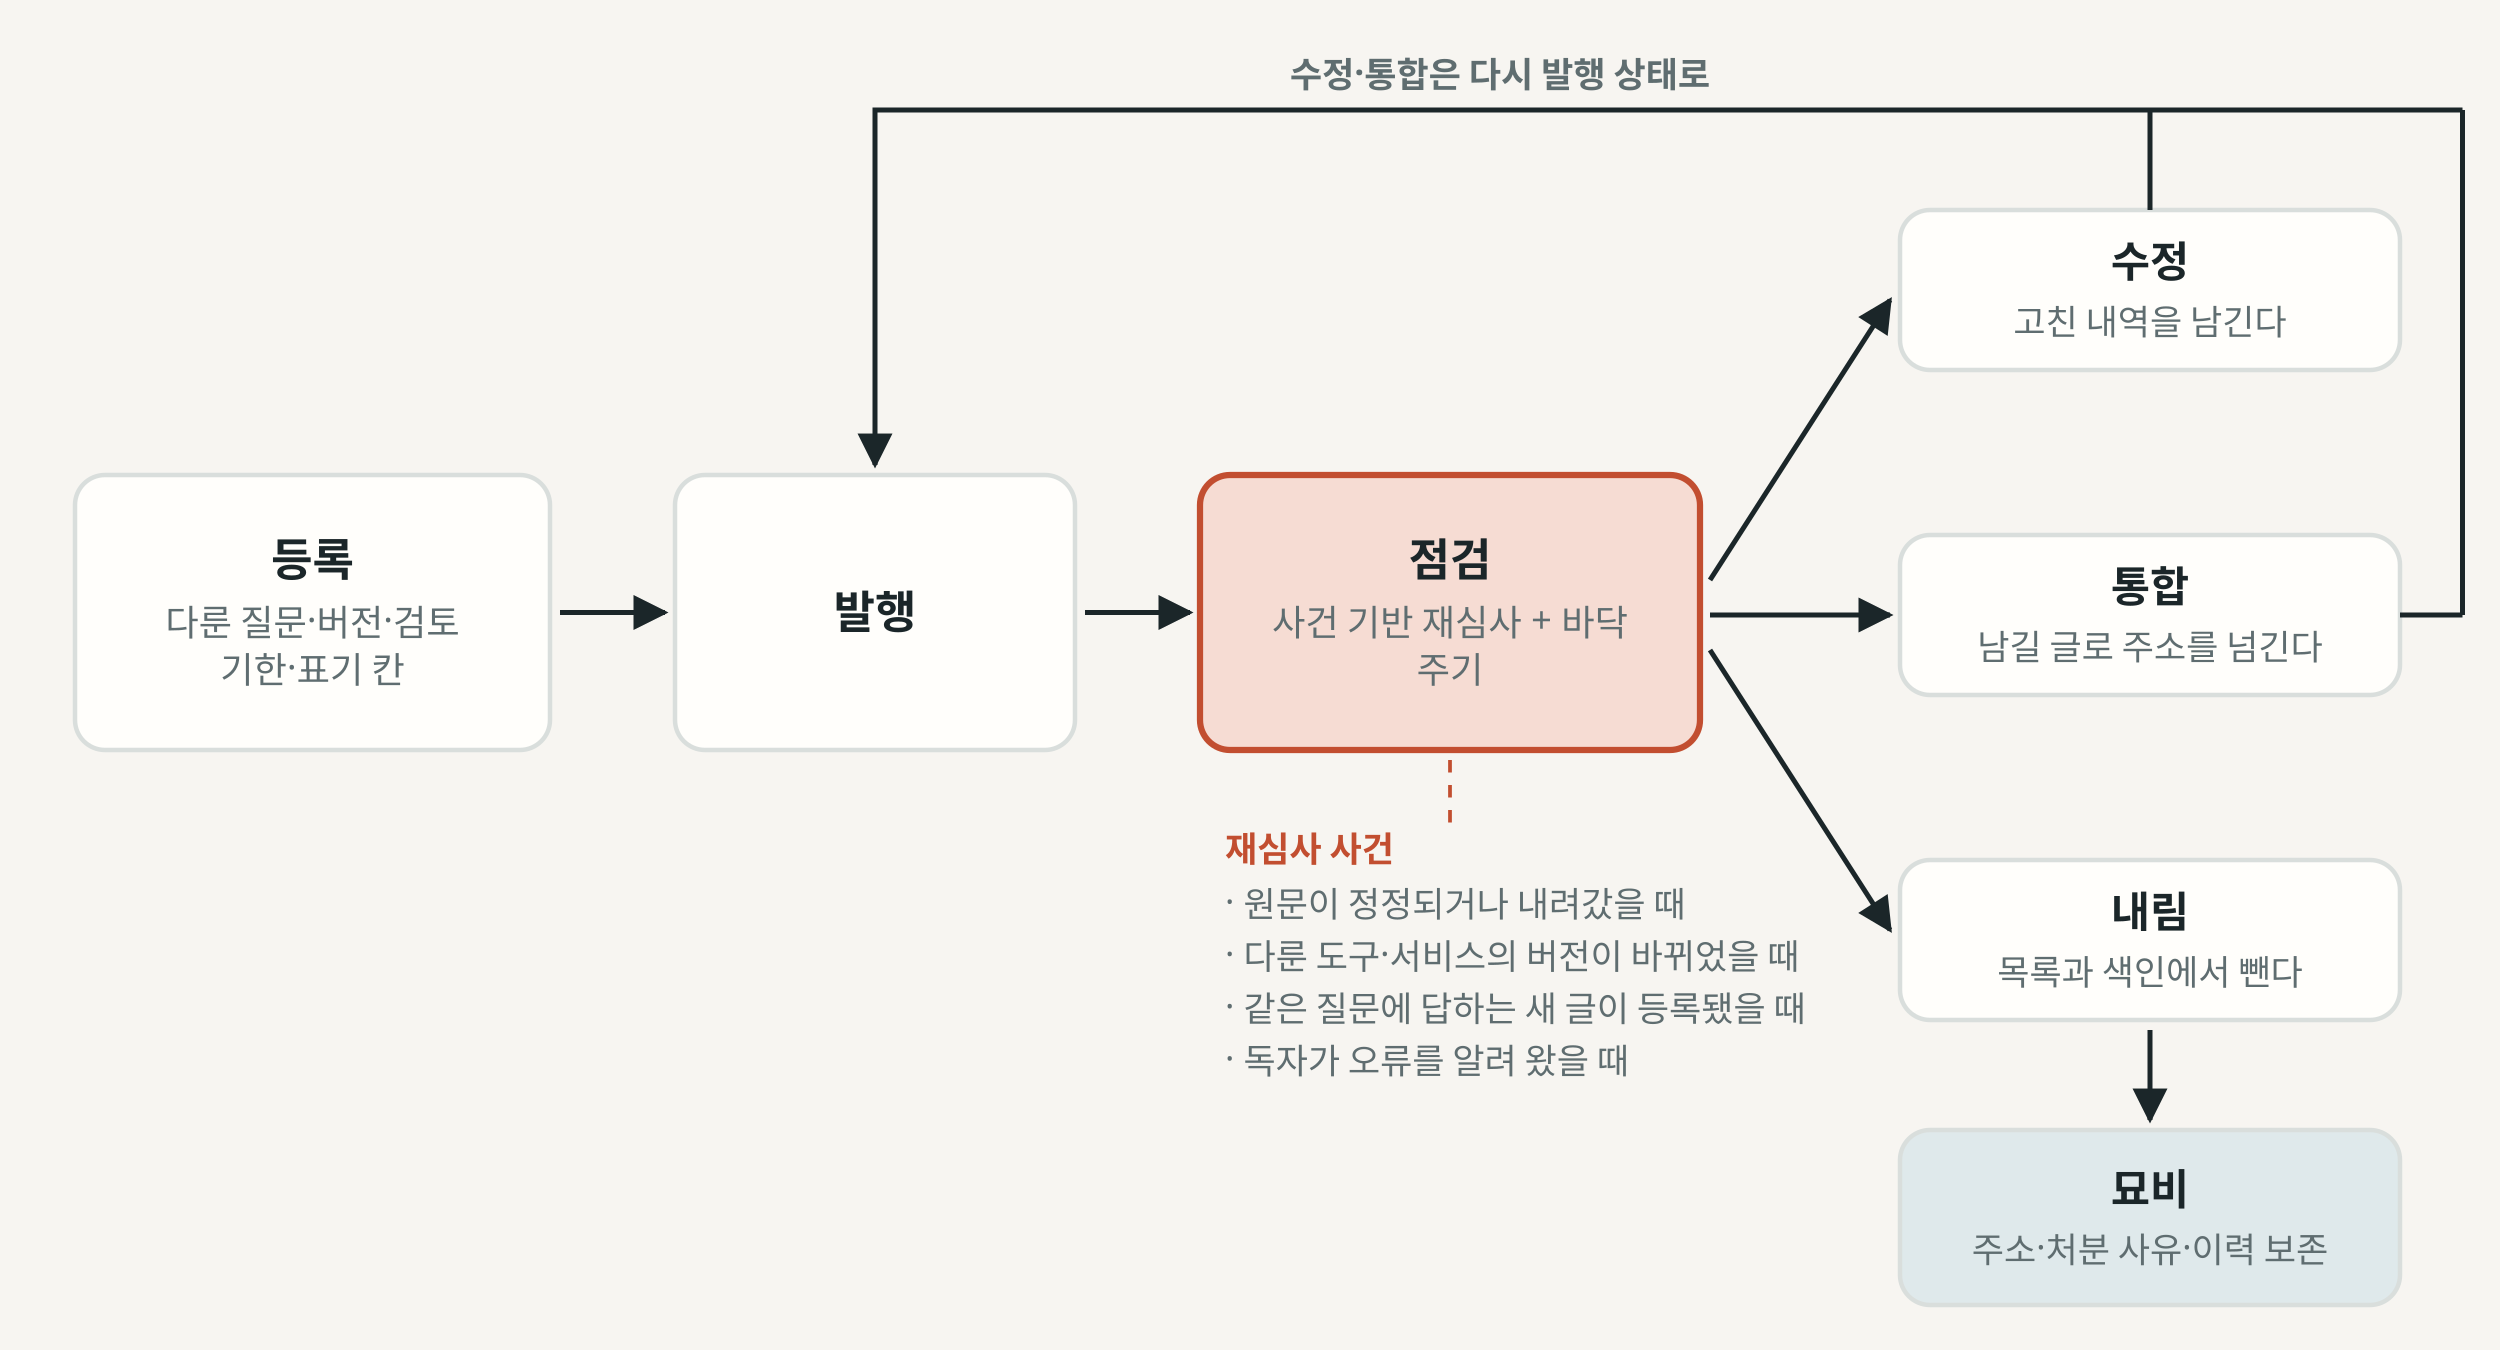
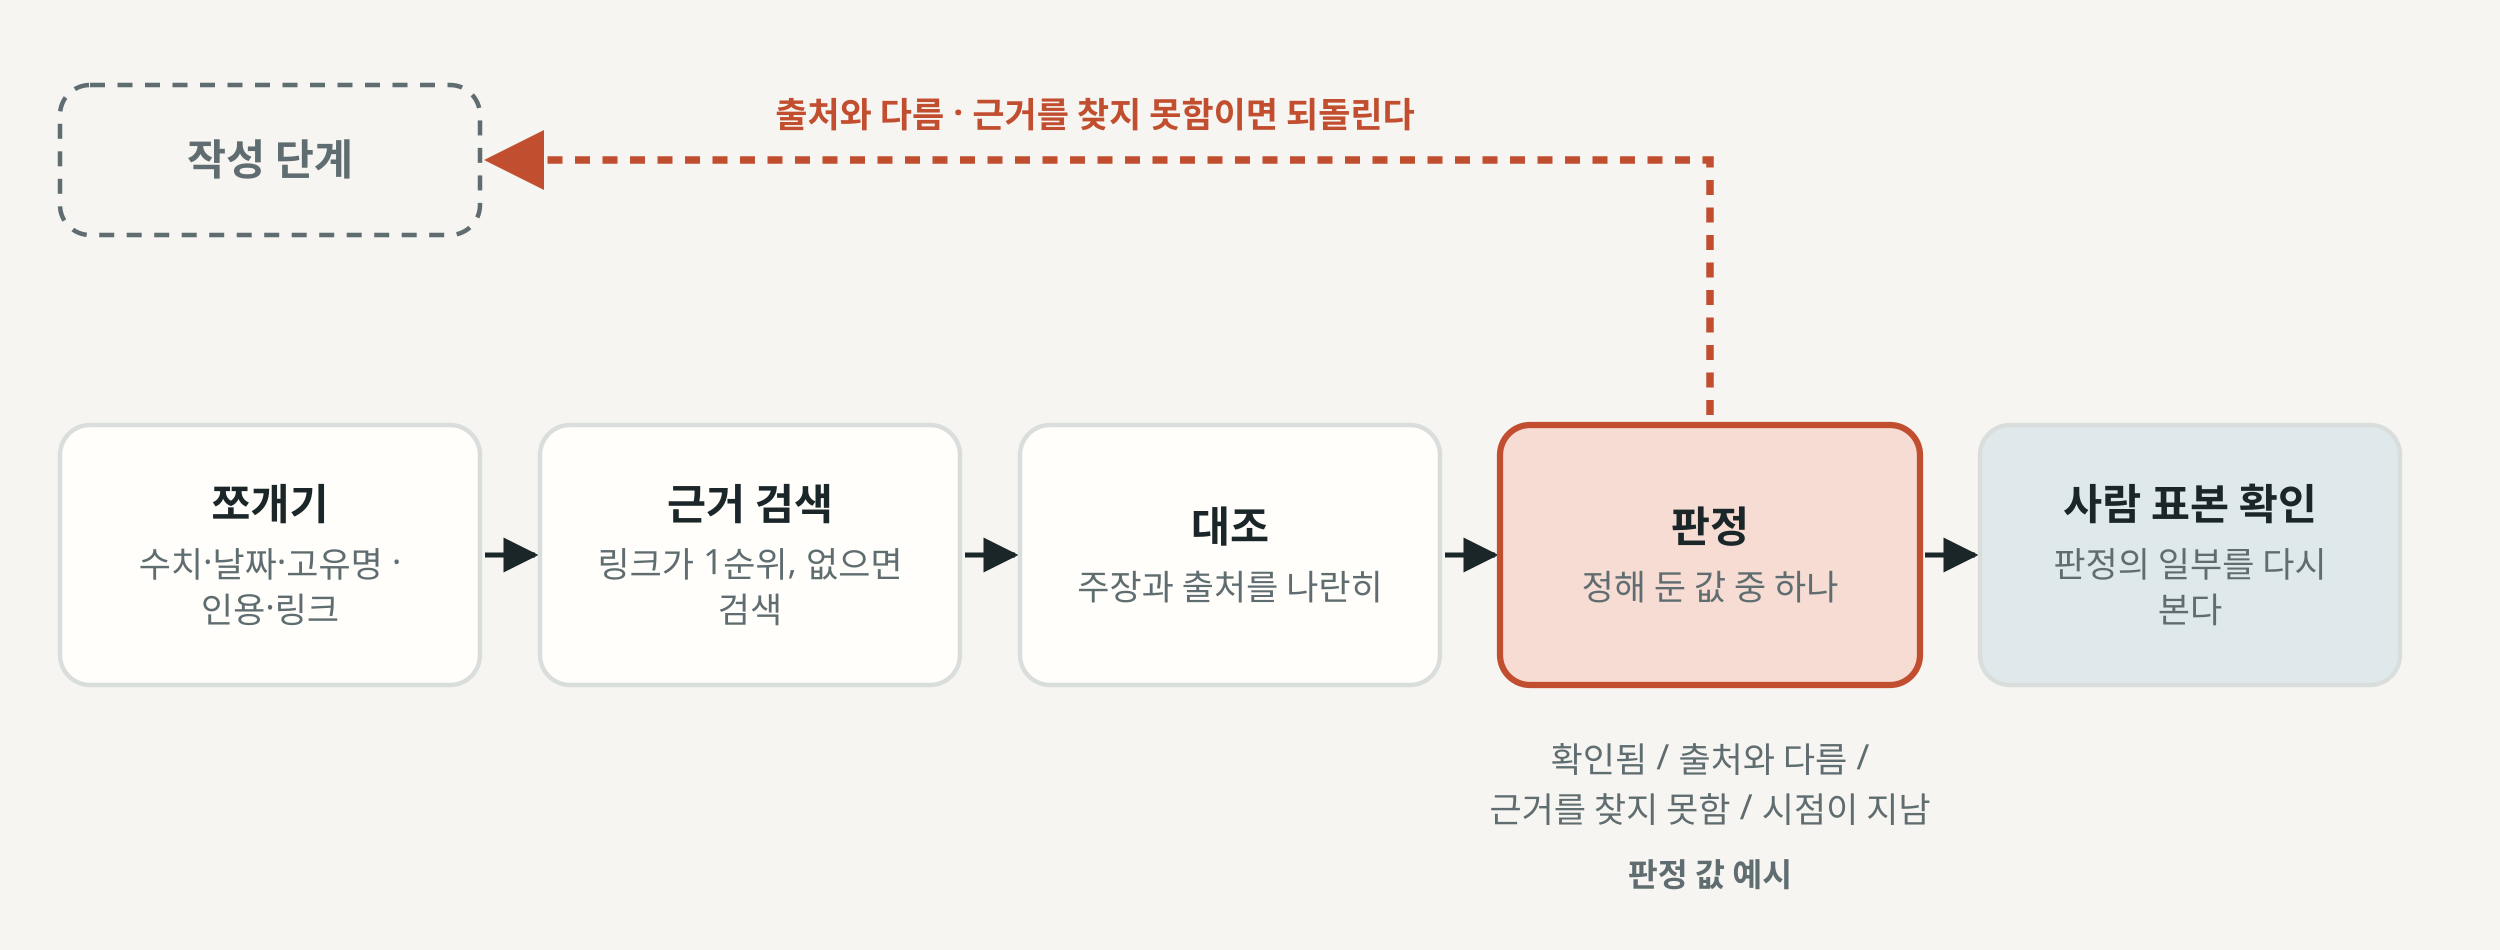
- <svg xmlns="http://www.w3.org/2000/svg" viewBox="0 0 1000 540" role="img" aria-label="글의 수명 주기" font-family="Pretendard,'Apple SD Gothic Neo','Noto Sans KR',sans-serif">
+ <svg xmlns="http://www.w3.org/2000/svg" viewBox="0 0 1000 380" role="img" aria-label="원자 사실 검증 흐름" font-family="Pretendard,'Apple SD Gothic Neo','Noto Sans KR',sans-serif">
  <defs>
    <marker id="mi" viewBox="0 0 10 10" refX="9" refY="5" markerWidth="7" markerHeight="7" orient="auto-start-reverse">
      <path d="M0,0L10,5L0,10z" fill="#1b2629" />
    </marker>
    <marker id="mc" viewBox="0 0 10 10" refX="9" refY="5" markerWidth="8" markerHeight="8" orient="auto-start-reverse">
      <path d="M0,0L10,5L0,10z" fill="#c24e30" />
    </marker>
  </defs>
-   <rect width="1000" height="540" fill="#f7f5f1" />
-   <rect x="30" y="190" width="190" height="110" rx="12" fill="#fffefb" stroke="#d9dedc" stroke-width="1.8" />
-   <text x="125.0" y="230.4" fill="#1b2629" font-size="18" font-weight="700" text-anchor="middle">등록</text>
-   <text x="125.0" y="254.3" fill="#5f6d70" font-size="14.5" font-weight="400" text-anchor="middle">다룬 질문·버전·검토</text>
-   <text x="125.0" y="273.2" fill="#5f6d70" font-size="14.5" font-weight="400" text-anchor="middle">기한·표기 칸</text>
-   <rect x="270" y="190" width="160" height="110" rx="12" fill="#fffefb" stroke="#d9dedc" stroke-width="1.8" />
-   <text x="350.0" y="251.3" fill="#1b2629" font-size="18" font-weight="700" text-anchor="middle">발행</text>
-   <rect x="480" y="190" width="200" height="110" rx="12" fill="#f6dcd3" stroke="#c24e30" stroke-width="2.5" />
-   <text x="580.0" y="230.4" fill="#1b2629" font-size="18" font-weight="700" text-anchor="middle">점검</text>
-   <text x="580.0" y="254.3" fill="#5f6d70" font-size="14.5" font-weight="400" text-anchor="middle">사건 기반 재심사 + 바닥</text>
-   <text x="580.0" y="273.2" fill="#5f6d70" font-size="14.5" font-weight="400" text-anchor="middle">주기</text>
-   <path d="M224,245 L266,245" fill="none" stroke="#1b2629" stroke-width="2" marker-end="url(#mi)" />
-   <path d="M434,245 L476,245" fill="none" stroke="#1b2629" stroke-width="2" marker-end="url(#mi)" />
-   <rect x="760" y="84" width="200" height="64" rx="12" fill="#fffefb" stroke="#d9dedc" stroke-width="1.8" />
-   <text x="860.0" y="110.8" fill="#1b2629" font-size="17" font-weight="700" text-anchor="middle">수정</text>
-   <text x="860.0" y="133.9" fill="#5f6d70" font-size="14" font-weight="400" text-anchor="middle">고친 내역을 남긴다</text>
-   <rect x="760" y="214" width="200" height="64" rx="12" fill="#fffefb" stroke="#d9dedc" stroke-width="1.8" />
-   <text x="860.0" y="240.8" fill="#1b2629" font-size="17" font-weight="700" text-anchor="middle">통합</text>
-   <text x="860.0" y="263.9" fill="#5f6d70" font-size="14" font-weight="400" text-anchor="middle">남길 글로 주소를 넘긴다</text>
-   <rect x="760" y="344" width="200" height="64" rx="12" fill="#fffefb" stroke="#d9dedc" stroke-width="1.8" />
-   <text x="860.0" y="370.9" fill="#1b2629" font-size="17" font-weight="700" text-anchor="middle">내림</text>
-   <text x="860.0" y="394.0" fill="#5f6d70" font-size="14" font-weight="400" text-anchor="middle">목록과 색인에서 뺀다</text>
-   <path d="M684,232 L756,120" fill="none" stroke="#1b2629" stroke-width="2" marker-end="url(#mi)" />
-   <path d="M684,246 L756,246" fill="none" stroke="#1b2629" stroke-width="2" marker-end="url(#mi)" />
-   <path d="M684,260 L756,372" fill="none" stroke="#1b2629" stroke-width="2" marker-end="url(#mi)" />
-   <line x1="860" y1="84" x2="860" y2="44" stroke="#1b2629" stroke-width="2" />
-   <line x1="960" y1="246" x2="985" y2="246" stroke="#1b2629" stroke-width="2" />
-   <line x1="985" y1="246" x2="985" y2="44" stroke="#1b2629" stroke-width="2" />
-   <path d="M985,44 L350,44 L350,186" fill="none" stroke="#1b2629" stroke-width="2" marker-end="url(#mi)" />
-   <text fill="#5f6d70" font-size="14" font-weight="700" text-anchor="middle" dominant-baseline="middle">
-     <tspan x="600.0" y="30.0">수정·통합은 다시 발행 상태로</tspan>
+   <rect width="1000" height="380" fill="#f7f5f1" />
+   <rect x="24" y="170" width="168" height="104" rx="12" fill="#fffefb" stroke="#d9dedc" stroke-width="1.8" />
+   <text x="108.0" y="207.8" fill="#1b2629" font-size="17" font-weight="700" text-anchor="middle">쪼개기</text>
+   <text x="108.0" y="230.8" fill="#5f6d70" font-size="14" font-weight="400" text-anchor="middle">수치·날짜·고유명 ·</text>
+   <text x="108.0" y="249.0" fill="#5f6d70" font-size="14" font-weight="400" text-anchor="middle">인용·링크</text>
+   <path d="M194,222.0 L214,222.0" fill="none" stroke="#1b2629" stroke-width="2" marker-end="url(#mi)" />
+   <rect x="216" y="170" width="168" height="104" rx="12" fill="#fffefb" stroke="#d9dedc" stroke-width="1.8" />
+   <text x="300.0" y="207.8" fill="#1b2629" font-size="17" font-weight="700" text-anchor="middle">근거 검색</text>
+   <text x="300.0" y="230.8" fill="#5f6d70" font-size="14" font-weight="400" text-anchor="middle">링크가 1순위, 없으면</text>
+   <text x="300.0" y="249.0" fill="#5f6d70" font-size="14" font-weight="400" text-anchor="middle">검색</text>
+   <path d="M386,222.0 L406,222.0" fill="none" stroke="#1b2629" stroke-width="2" marker-end="url(#mi)" />
+   <rect x="408" y="170" width="168" height="104" rx="12" fill="#fffefb" stroke="#d9dedc" stroke-width="1.8" />
+   <text x="492.0" y="216.8" fill="#1b2629" font-size="17" font-weight="700" text-anchor="middle">대조</text>
+   <text x="492.0" y="239.9" fill="#5f6d70" font-size="14" font-weight="400" text-anchor="middle">주장과 출처를 나란히</text>
+   <path d="M578,222.0 L598,222.0" fill="none" stroke="#1b2629" stroke-width="2" marker-end="url(#mi)" />
+   <rect x="600" y="170" width="168" height="104" rx="12" fill="#f6dcd3" stroke="#c24e30" stroke-width="2.5" />
+   <text x="684.0" y="216.8" fill="#1b2629" font-size="17" font-weight="700" text-anchor="middle">판정</text>
+   <text x="684.0" y="239.9" fill="#5f6d70" font-size="14" font-weight="400" text-anchor="middle">정해 둔 값 중 하나</text>
+   <path d="M770,222.0 L790,222.0" fill="none" stroke="#1b2629" stroke-width="2" marker-end="url(#mi)" />
+   <rect x="792" y="170" width="168" height="104" rx="12" fill="#dfe9eb" stroke="#d9dedc" stroke-width="1.8" />
+   <text x="876.0" y="207.8" fill="#1b2629" font-size="17" font-weight="700" text-anchor="middle">사람 표본 확인</text>
+   <text x="876.0" y="230.8" fill="#5f6d70" font-size="14" font-weight="400" text-anchor="middle">판정의 일부를 다시</text>
+   <text x="876.0" y="249.0" fill="#5f6d70" font-size="14" font-weight="400" text-anchor="middle">본다</text>
+   <rect x="24" y="34" width="168" height="60" rx="12" fill="#f7f5f1" stroke="#5f6d70" stroke-width="1.8" stroke-dasharray="6 5" />
+   <text fill="#5f6d70" font-size="17" font-weight="700" text-anchor="middle" dominant-baseline="middle">
+     <tspan x="108.0" y="64.0">작성 단계</tspan>
  </text>
-   <rect x="760" y="452" width="200" height="70" rx="12" fill="#dfe9eb" stroke="#d9dedc" stroke-width="1.8" />
-   <text x="860.0" y="481.9" fill="#1b2629" font-size="17" font-weight="700" text-anchor="middle">묘비</text>
-   <text x="860.0" y="505.0" fill="#5f6d70" font-size="14" font-weight="400" text-anchor="middle">주소·처분 사유·이력 보존</text>
-   <path d="M860,412 L860,448" fill="none" stroke="#1b2629" stroke-width="2" marker-end="url(#mi)" />
-   <line x1="580" y1="304" x2="580" y2="330" stroke="#c24e30" stroke-width="1.5" stroke-dasharray="5 5" />
-   <text x="490.0" y="344.7" fill="#c24e30" font-size="14" font-weight="700" text-anchor="start">재심사 사건</text>
-   <text x="490.0" y="365.6" fill="#5f6d70" font-size="14" font-weight="400" text-anchor="start">· 원문이 정정되거나 내려갔을 때</text>
-   <text x="490.0" y="386.5" fill="#5f6d70" font-size="14" font-weight="400" text-anchor="start">· 다룬 도구·서비스의 버전이 바뀌었을 때</text>
-   <text x="490.0" y="407.4" fill="#5f6d70" font-size="14" font-weight="400" text-anchor="start">· 같은 질문에 답하는 새 글이 등록됐을 때</text>
-   <text x="490.0" y="428.3" fill="#5f6d70" font-size="14" font-weight="400" text-anchor="start">· 독자가 오류를 알려 왔을 때</text>
+   <path d="M684.0,166 L684.0,64 L196,64" fill="none" stroke="#c24e30" stroke-width="3" stroke-dasharray="6 5" marker-end="url(#mc)" />
+   <text fill="#c24e30" font-size="14" font-weight="700" text-anchor="middle" dominant-baseline="middle">
+     <tspan x="438.0" y="46.0">출처와 다름 · 근거를 찾지 못함이면 되돌린다</tspan>
+   </text>
+   <text fill="#5f6d70" font-size="14" font-weight="400" text-anchor="middle" dominant-baseline="middle">
+     <tspan x="684.0" y="304.0">확인됨 / 출처와 다름 /</tspan>
+   </text>
+   <text fill="#5f6d70" font-size="14" font-weight="400" text-anchor="middle" dominant-baseline="middle">
+     <tspan x="684.0" y="324.0">근거를 찾지 못함 / 시점이 지남</tspan>
+   </text>
+   <text fill="#5f6d70" font-size="13" font-weight="700" text-anchor="middle" dominant-baseline="middle">
+     <tspan x="684.0" y="350.0">판정 값 예시</tspan>
+   </text>
</svg>
